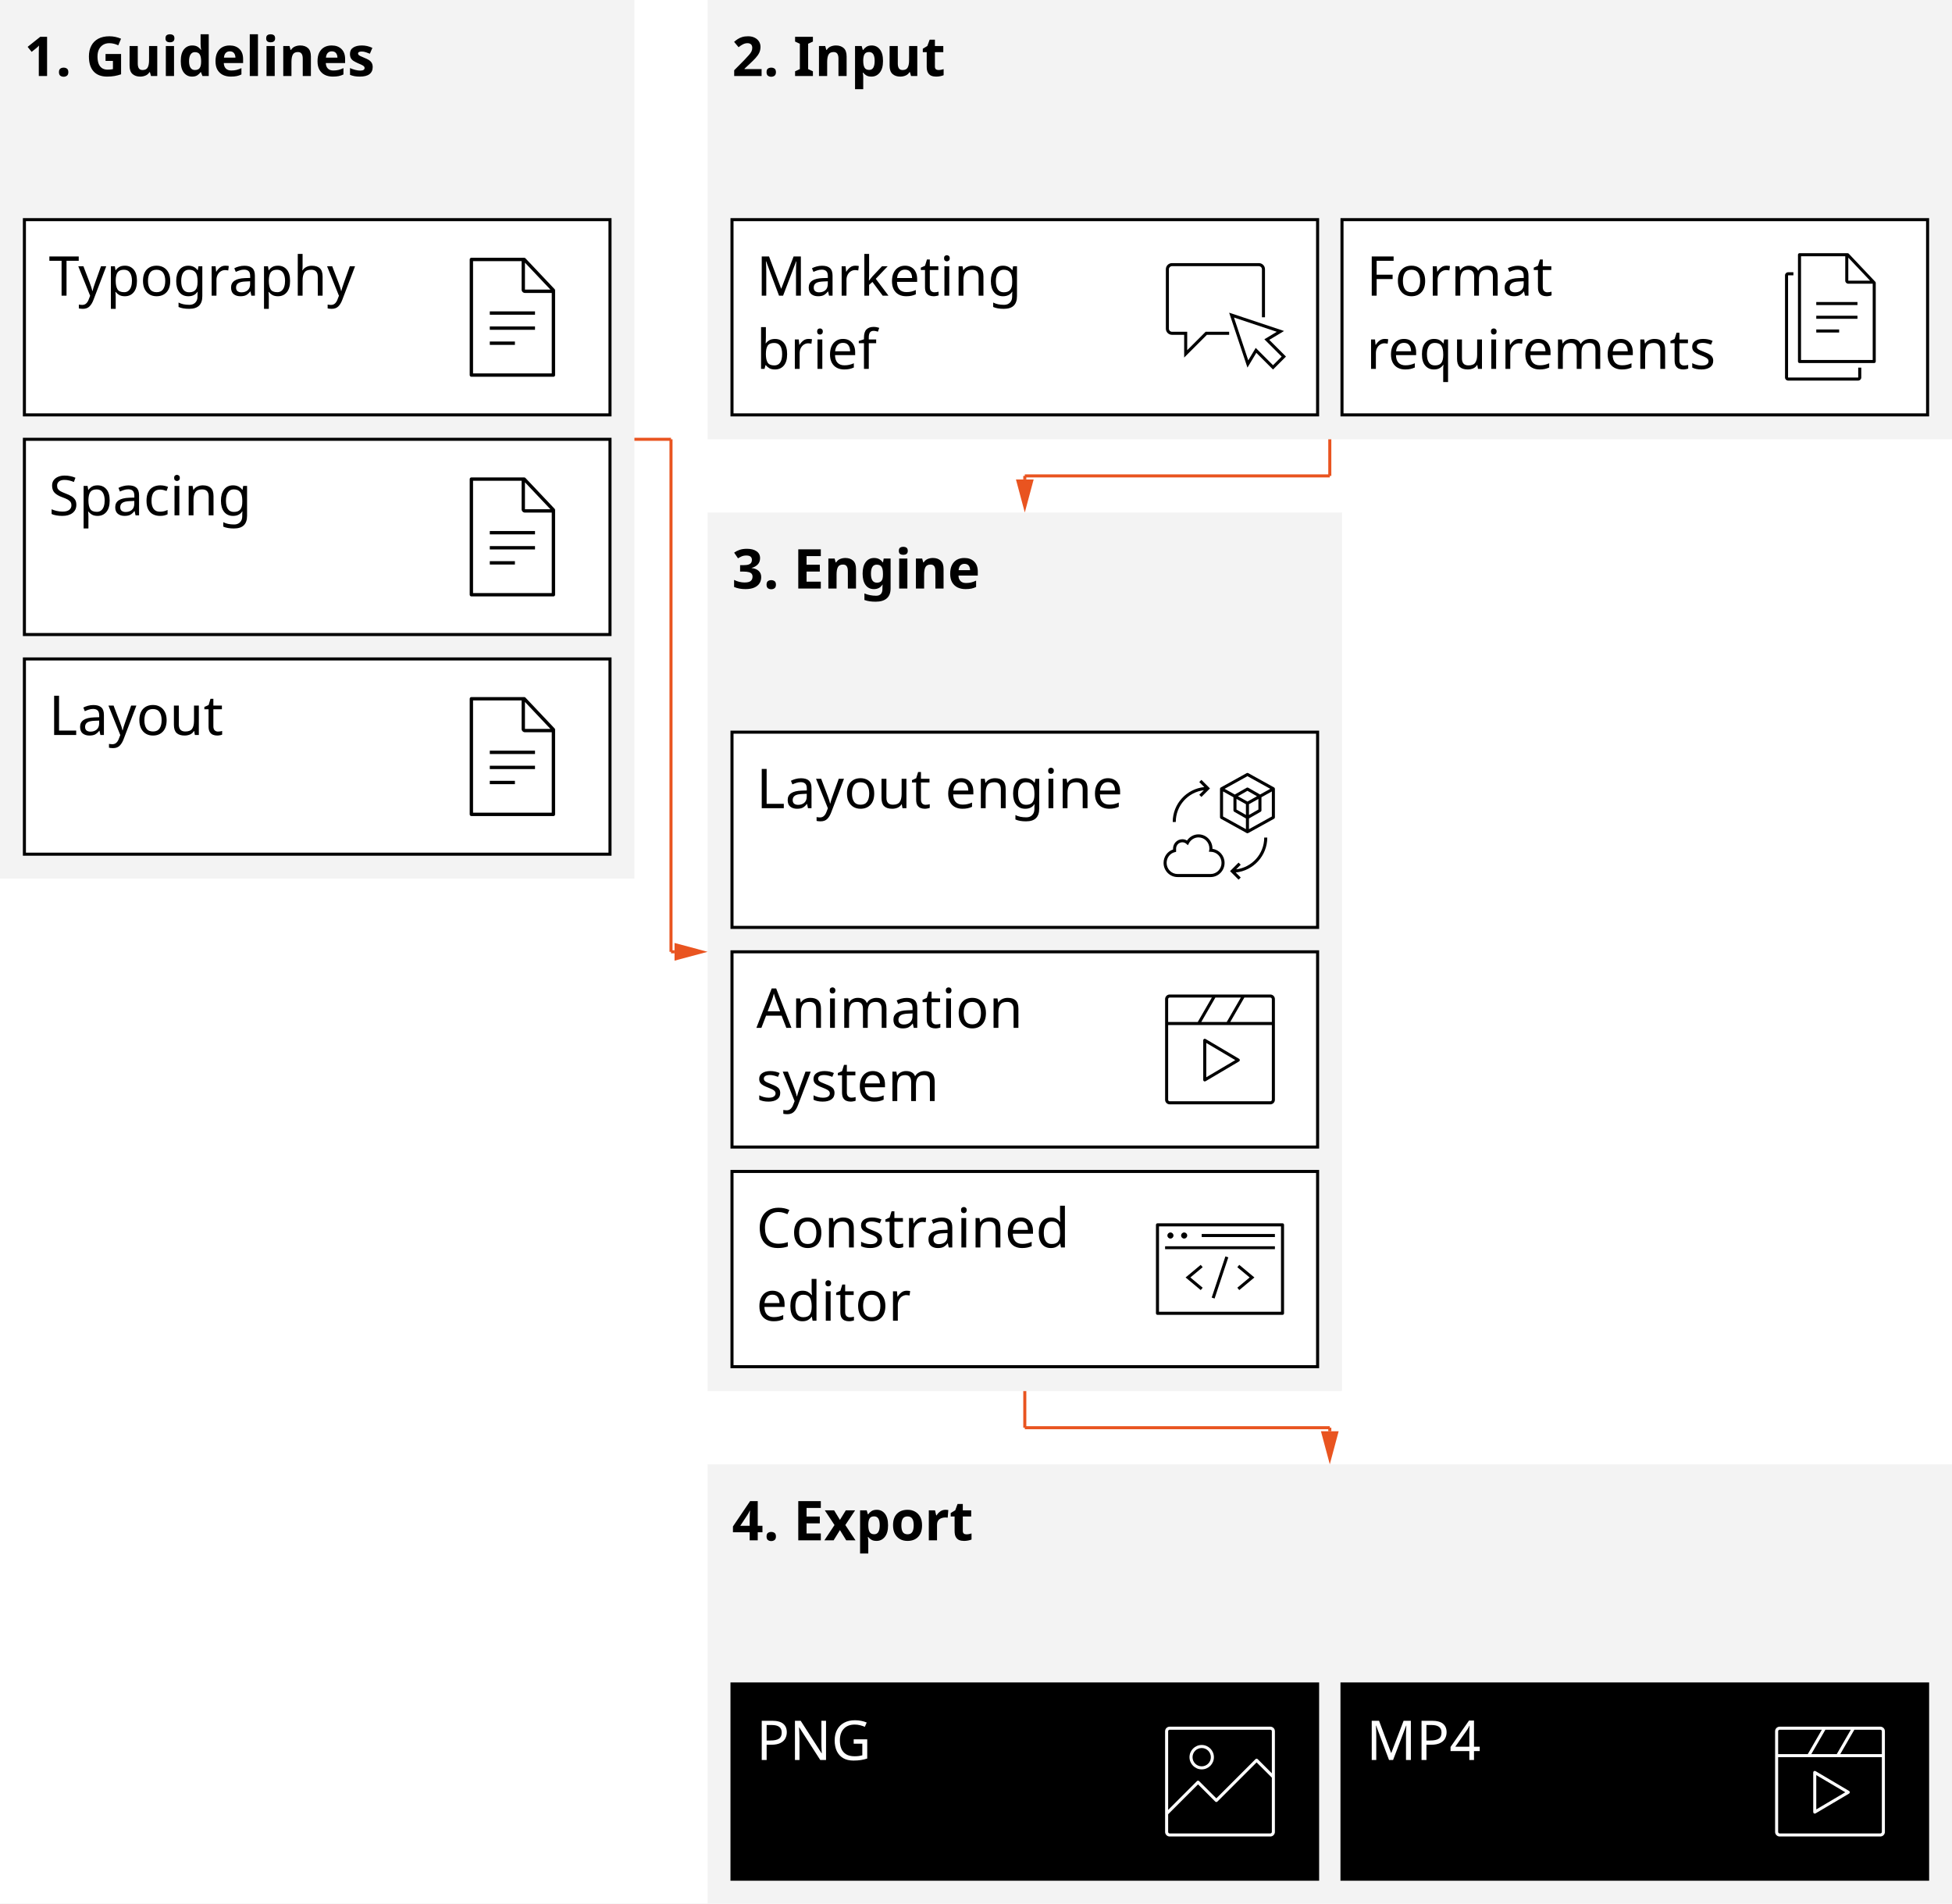
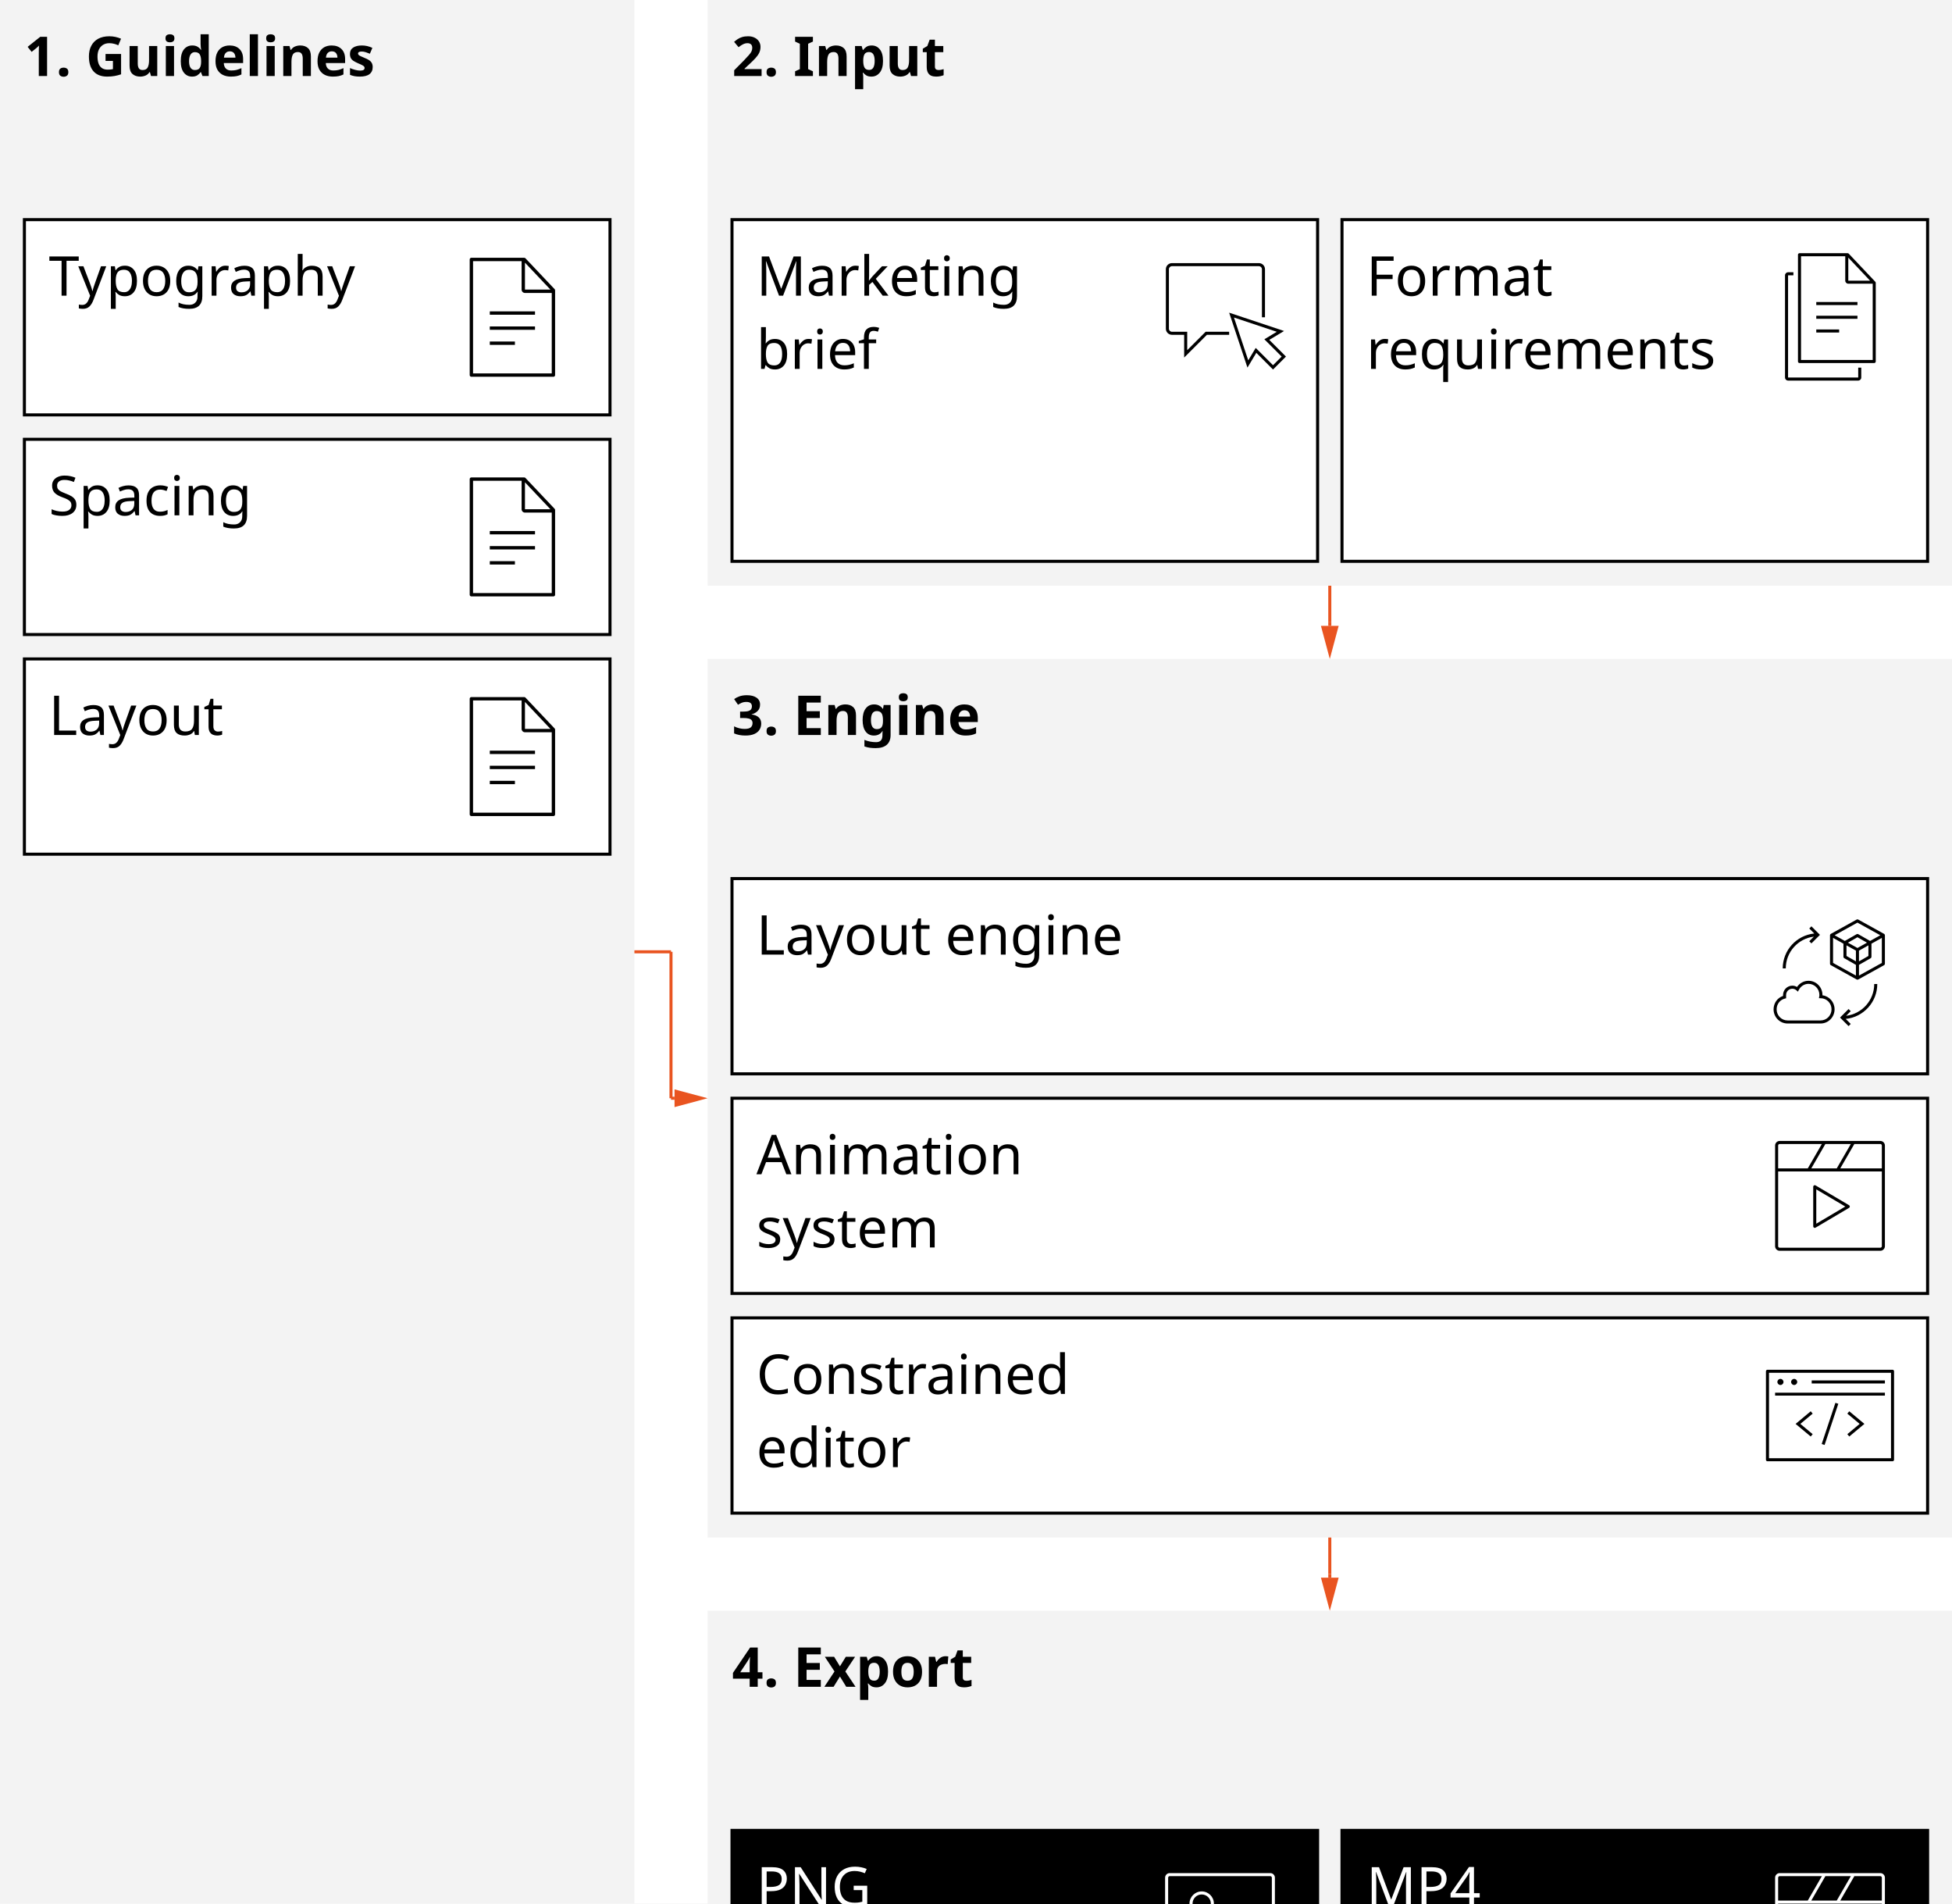
<svg xmlns="http://www.w3.org/2000/svg" width="640" height="624" viewBox="0 0 640 624" xml:space="preserve">
  <rect width="640" height="624" fill="#FFFFFF" />
  <g data-component-id="guidelines">
-     <rect x="0" y="0" width="208" height="288" fill="#F3F3F3" stroke="none" stroke-width="1" stroke-miterlimit="10" />
+     <rect x="0" y="0" width="208" height="624" fill="#F3F3F3" stroke="none" stroke-width="1" stroke-miterlimit="10" />
    <text font-family="Ubuntu Sans">
      <tspan x="8" y="24.92" font-size="18" font-weight="700" fill="#000000">1. Guidelines</tspan>
    </text>
  </g>
  <g data-component-id="typo">
    <rect x="8" y="72" width="192" height="64" fill="#FFFFFF" stroke="#000000" stroke-width="1" stroke-miterlimit="10" />
    <text font-family="Ubuntu Sans">
      <tspan x="16" y="96.92" font-size="18" font-weight="400" fill="#000000">Typography</tspan>
    </text>
    <g class="dg-icon" transform="translate(144 80)">
      <path d="M24.823 33.049H16.588V31.951H24.823V33.049Z" fill="#000000" />
      <path d="M31.411 28.107H16.588V27.01H31.411V28.107Z" fill="#000000" />
      <path d="M31.411 23.166H16.588V22.068H31.411V23.166Z" fill="#000000" />
      <path fill-rule="evenodd" clip-rule="evenodd" d="M27.881 4.5C28.032 4.5 28.177 4.562 28.28 4.672L37.85 14.795C37.946 14.897 38 15.032 38 15.172V42.951L37.989 43.062C37.945 43.276 37.776 43.445 37.562 43.489L37.451 43.5H10.549C10.284 43.5 10.062 43.312 10.011 43.062L10 42.951V5.049C10 4.746 10.246 4.5 10.549 4.5H27.881ZM11.098 42.402H36.902V16.029H28.117C27.511 16.029 27.02 15.537 27.02 14.931V5.598H11.098V42.402ZM28.117 14.931H36.467L28.117 6.098V14.931Z" fill="#000000" />
    </g>
  </g>
  <g data-component-id="spacing_guide">
    <rect x="8" y="144" width="192" height="64" fill="#FFFFFF" stroke="#000000" stroke-width="1" stroke-miterlimit="10" />
    <text font-family="Ubuntu Sans">
      <tspan x="16" y="168.92" font-size="18" font-weight="400" fill="#000000">Spacing</tspan>
    </text>
    <g class="dg-icon" transform="translate(144 152)">
      <path d="M24.823 33.049H16.588V31.951H24.823V33.049Z" fill="#000000" />
      <path d="M31.411 28.107H16.588V27.01H31.411V28.107Z" fill="#000000" />
      <path d="M31.411 23.166H16.588V22.068H31.411V23.166Z" fill="#000000" />
      <path fill-rule="evenodd" clip-rule="evenodd" d="M27.881 4.5C28.032 4.5 28.177 4.562 28.28 4.672L37.85 14.795C37.946 14.897 38 15.032 38 15.172V42.951L37.989 43.062C37.945 43.276 37.776 43.445 37.562 43.489L37.451 43.5H10.549C10.284 43.5 10.062 43.312 10.011 43.062L10 42.951V5.049C10 4.746 10.246 4.5 10.549 4.5H27.881ZM11.098 42.402H36.902V16.029H28.117C27.511 16.029 27.02 15.537 27.02 14.931V5.598H11.098V42.402ZM28.117 14.931H36.467L28.117 6.098V14.931Z" fill="#000000" />
    </g>
  </g>
  <g data-component-id="layout_guide">
    <rect x="8" y="216" width="192" height="64" fill="#FFFFFF" stroke="#000000" stroke-width="1" stroke-miterlimit="10" />
    <text font-family="Ubuntu Sans">
      <tspan x="16" y="240.92" font-size="18" font-weight="400" fill="#000000">Layout</tspan>
    </text>
    <g class="dg-icon" transform="translate(144 224)">
      <path d="M24.823 33.049H16.588V31.951H24.823V33.049Z" fill="#000000" />
      <path d="M31.411 28.107H16.588V27.01H31.411V28.107Z" fill="#000000" />
      <path d="M31.411 23.166H16.588V22.068H31.411V23.166Z" fill="#000000" />
      <path fill-rule="evenodd" clip-rule="evenodd" d="M27.881 4.5C28.032 4.5 28.177 4.562 28.28 4.672L37.85 14.795C37.946 14.897 38 15.032 38 15.172V42.951L37.989 43.062C37.945 43.276 37.776 43.445 37.562 43.489L37.451 43.5H10.549C10.284 43.5 10.062 43.312 10.011 43.062L10 42.951V5.049C10 4.746 10.246 4.5 10.549 4.5H27.881ZM11.098 42.402H36.902V16.029H28.117C27.511 16.029 27.02 15.537 27.02 14.931V5.598H11.098V42.402ZM28.117 14.931H36.467L28.117 6.098V14.931Z" fill="#000000" />
    </g>
  </g>
  <g data-component-id="input_panel">
-     <rect x="232" y="0" width="408" height="144" fill="#F3F3F3" stroke="none" stroke-width="1" stroke-miterlimit="10" />
+     <rect x="232" y="0" width="408" height="192" fill="#F3F3F3" stroke="none" stroke-width="1" stroke-miterlimit="10" />
    <text font-family="Ubuntu Sans">
      <tspan x="240" y="24.92" font-size="18" font-weight="700" fill="#000000">2. Input</tspan>
    </text>
  </g>
  <g data-component-id="brief">
-     <rect x="240" y="72" width="192" height="64" fill="#FFFFFF" stroke="#000000" stroke-width="1" stroke-miterlimit="10" />
+     <rect x="240" y="72" width="192" height="112" fill="#FFFFFF" stroke="#000000" stroke-width="1" stroke-miterlimit="10" />
    <text font-family="Ubuntu Sans">
      <tspan x="248" y="96.92" font-size="18" font-weight="400" fill="#000000">Marketing</tspan>
      <tspan x="248" y="120.92" font-size="18" font-weight="400" fill="#000000">brief</tspan>
    </text>
    <g class="dg-icon" transform="translate(376 80)">
      <path fill-rule="evenodd" clip-rule="evenodd" d="M45 28.5L40.155 31.41L45.63 36.885L41.385 41.13L35.91 35.655L33 40.5L27 22.5L45 28.5ZM33.261 38.122L35.712 34.043L41.385 39.716L44.216 36.885L38.543 31.212L42.622 28.761L28.58 24.08L33.261 38.122Z" fill="#000000" />
      <path d="M36.954 6.261C37.963 6.363 38.75 7.214 38.75 8.25V24H37.75V8.25C37.75 7.732 37.357 7.306 36.852 7.255L36.75 7.25H8.25C7.698 7.25 7.25 7.698 7.25 8.25V27.75C7.25 28.302 7.698 28.75 8.25 28.75H13.25V34.793L19.293 28.75H27V29.75H19.707L12.25 37.207V29.75H8.25C7.145 29.75 6.25 28.855 6.25 27.75V8.25C6.25 7.145 7.145 6.25 8.25 6.25H36.75L36.954 6.261Z" fill="#000000" />
    </g>
  </g>
  <g data-component-id="formats">
-     <rect x="440" y="72" width="192" height="64" fill="#FFFFFF" stroke="#000000" stroke-width="1" stroke-miterlimit="10" />
+     <rect x="440" y="72" width="192" height="112" fill="#FFFFFF" stroke="#000000" stroke-width="1" stroke-miterlimit="10" />
    <text font-family="Ubuntu Sans">
      <tspan x="448" y="96.92" font-size="18" font-weight="400" fill="#000000">Format</tspan>
      <tspan x="448" y="120.92" font-size="18" font-weight="400" fill="#000000">requirements</tspan>
    </text>
    <g class="dg-icon" transform="translate(576 80)">
      <path d="M27 29H19.5V28H27V29Z" fill="#000000" />
      <path d="M33 24.5H19.5V23.5H33V24.5Z" fill="#000000" />
      <path d="M33 20H19.5V19H33V20Z" fill="#000000" />
      <path d="M12 10.25H10.25V43.75H33.25V40.5H34.25V43.75C34.25 44.302 33.802 44.75 33.25 44.75H10.25C9.698 44.75 9.25 44.302 9.25 43.75V10.25C9.25 9.698 9.698 9.25 10.25 9.25H12V10.25Z" fill="#000000" />
      <path fill-rule="evenodd" clip-rule="evenodd" d="M29.784 3C29.922 3 30.054 3.056 30.148 3.156L38.863 12.376C38.951 12.469 39 12.592 39 12.72V38.5C39 38.776 38.776 39 38.5 39H14C13.724 39 13.5 38.776 13.5 38.5V3.5C13.5 3.258 13.671 3.056 13.899 3.01L14 3H29.784ZM14.5 38H38V13H30C29.448 13 29 12.552 29 12V4H14.5V38ZM30 12H37.133L30 4.456V12Z" fill="#000000" />
    </g>
  </g>
  <g data-component-id="engine">
-     <rect x="232" y="168" width="208" height="288" fill="#F3F3F3" stroke="none" stroke-width="1" stroke-miterlimit="10" />
+     <rect x="232" y="216" width="408" height="288" fill="#F3F3F3" stroke="none" stroke-width="1" stroke-miterlimit="10" />
    <text font-family="Ubuntu Sans">
-       <tspan x="240" y="192.92" font-size="18" font-weight="700" fill="#000000">3. Engine</tspan>
+       <tspan x="240" y="240.92" font-size="18" font-weight="700" fill="#000000">3. Engine</tspan>
    </text>
  </g>
  <g data-component-id="layout_engine">
-     <rect x="240" y="240" width="192" height="64" fill="#FFFFFF" stroke="#000000" stroke-width="1" stroke-miterlimit="10" />
+     <rect x="240" y="288" width="392" height="64" fill="#FFFFFF" stroke="#000000" stroke-width="1" stroke-miterlimit="10" />
    <text font-family="Ubuntu Sans">
-       <tspan x="248" y="264.92" font-size="18" font-weight="400" fill="#000000">Layout engine</tspan>
+       <tspan x="248" y="312.92" font-size="18" font-weight="400" fill="#000000">Layout engine</tspan>
    </text>
-     <g class="dg-icon" transform="translate(376 248)">
+     <g class="dg-icon" transform="translate(576 296)">
      <path d="M39.5 26.556C39.5 32.519 34.961 37.421 29.149 37.998L30.798 39.647L30.091 40.353L27.293 37.556L30.091 34.758L30.798 35.465L29.288 36.974C34.479 36.338 38.5 31.918 38.5 26.556H39.5Z" fill="#000000" />
      <path d="M20.707 10.444L17.909 13.242L17.202 12.535L18.711 11.025C13.52 11.661 9.5 16.082 9.5 21.444H8.5C8.5 15.481 13.039 10.578 18.85 10.001L17.202 8.354L17.909 7.646L20.707 10.444Z" fill="#000000" />
      <path fill-rule="evenodd" clip-rule="evenodd" d="M32.758 5.423C32.908 5.34 33.092 5.34 33.242 5.423L41.742 10.128C41.901 10.216 42 10.383 42 10.565V19.938C42 20.119 41.901 20.287 41.742 20.375L33.242 25.079C33.092 25.163 32.908 25.163 32.758 25.079L24.258 20.375C24.099 20.287 24 20.119 24 19.938V10.565C24 10.383 24.099 10.216 24.258 10.128L32.758 5.423ZM25 19.643L32.5 23.793V20.284L28.659 18.09C28.504 18.001 28.407 17.835 28.407 17.656V13.332L25 11.433V19.643ZM37.592 13.333V17.656C37.592 17.836 37.495 18.001 37.34 18.09L33.5 20.284V23.793L41 19.643V11.433L37.592 13.333ZM29.407 17.365L32.5 19.133V15.615L29.407 13.89V17.365ZM33.5 15.615V19.132L36.592 17.365V13.891L33.5 15.615ZM31.199 12.254L29.877 13.007L32.999 14.748L36.12 13.008L32.999 11.225L31.199 12.254ZM25.513 10.574L28.857 12.44L32.752 10.215C32.906 10.127 33.094 10.127 33.248 10.215L37.14 12.44L40.486 10.574L33 6.432L25.513 10.574Z" fill="#000000" />
      <path fill-rule="evenodd" clip-rule="evenodd" d="M16.941 25.5C19.491 25.5 21.526 27.589 21.526 30.143C21.526 30.18 21.523 30.218 21.521 30.255C23.778 30.552 25.5 32.491 25.5 34.857C25.5 37.411 23.465 39.5 20.915 39.5H10.085C7.535 39.5 5.5 37.411 5.5 34.857C5.5 32.859 6.734 31.078 8.606 30.463V30.172C8.606 28.47 9.975 27.1 11.652 27.1C12.197 27.1 12.72 27.25 13.183 27.529C14.026 26.285 15.428 25.5 16.941 25.5ZM16.941 26.5C15.627 26.5 14.394 27.273 13.776 28.484L13.48 29.064L12.997 28.629C12.61 28.28 12.14 28.1 11.652 28.1C10.532 28.1 9.606 29.017 9.606 30.172V31.239L9.219 31.329C7.612 31.702 6.5 33.161 6.5 34.857C6.5 36.874 8.102 38.5 10.085 38.5H20.915C22.898 38.5 24.5 36.874 24.5 34.857C24.5 32.839 22.923 31.239 20.964 31.214L20.371 31.207L20.479 30.623L20.48 30.622C20.48 30.622 20.48 30.618 20.48 30.615C20.482 30.608 20.483 30.597 20.485 30.583C20.49 30.555 20.497 30.514 20.503 30.466C20.516 30.366 20.526 30.247 20.526 30.143C20.526 28.126 18.924 26.5 16.941 26.5Z" fill="#000000" />
    </g>
  </g>
  <g data-component-id="anim_system">
-     <rect x="240" y="312" width="192" height="64" fill="#FFFFFF" stroke="#000000" stroke-width="1" stroke-miterlimit="10" />
+     <rect x="240" y="360" width="392" height="64" fill="#FFFFFF" stroke="#000000" stroke-width="1" stroke-miterlimit="10" />
    <text font-family="Ubuntu Sans">
-       <tspan x="248" y="336.92" font-size="18" font-weight="400" fill="#000000">Animation</tspan>
-       <tspan x="248" y="360.92" font-size="18" font-weight="400" fill="#000000">system</tspan>
+       <tspan x="248" y="384.92" font-size="18" font-weight="400" fill="#000000">Animation</tspan>
+       <tspan x="248" y="408.92" font-size="18" font-weight="400" fill="#000000">system</tspan>
    </text>
-     <g class="dg-icon" transform="translate(376 320)">
+     <g class="dg-icon" transform="translate(576 368)">
      <path fill-rule="evenodd" clip-rule="evenodd" d="M40.653 6.008C41.41 6.085 42 6.723 42 7.5V40.5L41.992 40.653C41.92 41.359 41.359 41.92 40.653 41.992L40.5 42H7.5C6.723 42 6.085 41.41 6.008 40.653L6 40.5V7.5C6 6.672 6.672 6 7.5 6H40.5L40.653 6.008ZM7 40.5C7 40.776 7.224 41 7.5 41H40.5C40.776 41 41 40.776 41 40.5V16H7V40.5ZM7.5 7C7.224 7 7 7.224 7 7.5V15H16.712L21.33 7H7.5ZM27.365 15H41V7.5C41 7.224 40.776 7 40.5 7H31.984L27.365 15ZM17.865 15H26.212L30.83 7H22.484L17.865 15Z" fill="#000000" />
      <path fill-rule="evenodd" clip-rule="evenodd" d="M18.752 20.565C18.908 20.476 19.099 20.478 19.254 20.569L30.254 27.069C30.406 27.159 30.5 27.323 30.5 27.5C30.5 27.677 30.406 27.841 30.254 27.93L19.254 34.431C19.099 34.522 18.908 34.523 18.752 34.434C18.596 34.345 18.5 34.179 18.5 34V21C18.5 20.82 18.596 20.654 18.752 20.565ZM19.5 33.123L29.017 27.5L19.5 21.876V33.123Z" fill="#000000" />
    </g>
  </g>
  <g data-component-id="editor_box">
-     <rect x="240" y="384" width="192" height="64" fill="#FFFFFF" stroke="#000000" stroke-width="1" stroke-miterlimit="10" />
+     <rect x="240" y="432" width="392" height="64" fill="#FFFFFF" stroke="#000000" stroke-width="1" stroke-miterlimit="10" />
    <text font-family="Ubuntu Sans">
-       <tspan x="248" y="408.92" font-size="18" font-weight="400" fill="#000000">Constrained</tspan>
-       <tspan x="248" y="432.92" font-size="18" font-weight="400" fill="#000000">editor</tspan>
+       <tspan x="248" y="456.92" font-size="18" font-weight="400" fill="#000000">Constrained</tspan>
+       <tspan x="248" y="480.92" font-size="18" font-weight="400" fill="#000000">editor</tspan>
    </text>
-     <g class="dg-icon" transform="translate(376 392)">
+     <g class="dg-icon" transform="translate(576 440)">
      <path d="M42 17.475H6V16.525H42V17.475Z" fill="#000000" />
      <path d="M42 13.5H18V12.5H42V13.5Z" fill="#000000" />
      <path fill-rule="evenodd" clip-rule="evenodd" d="M44.601 9.01C44.829 9.056 45 9.258 45 9.5V38.5C45 38.742 44.829 38.944 44.601 38.99L44.5 39H3.5C3.258 39 3.056 38.829 3.01 38.601L3 38.5V9.5C3 9.224 3.224 9 3.5 9H44.5L44.601 9.01ZM4 38H44V10H4V38Z" fill="#000000" />
      <path d="M7.75 12C8.302 12 8.75 12.448 8.75 13C8.75 13.552 8.302 14 7.75 14C7.198 14 6.75 13.552 6.75 13C6.75 12.448 7.198 12 7.75 12Z" fill="#000000" />
      <path d="M12.25 12C12.802 12 13.25 12.448 13.25 13C13.25 13.552 12.802 14 12.25 14C11.698 14 11.25 13.552 11.25 13C11.25 12.448 11.698 12 12.25 12Z" fill="#000000" />
      <path d="M26.725 20.158L22.225 33.658L21.275 33.342L25.775 19.842L26.725 20.158Z" fill="#000000" />
      <path d="M18.32 23.384L14.28 26.75L18.32 30.116L17.68 30.884L12.719 26.75L17.68 22.616L18.32 23.384Z" fill="#000000" />
      <path d="M35.281 26.75L30.32 30.884L29.68 30.116L33.72 26.75L29.68 23.384L30.32 22.616L35.281 26.75Z" fill="#000000" />
    </g>
  </g>
  <g data-component-id="export_panel">
-     <rect x="232" y="480" width="408" height="144" fill="#F3F3F3" stroke="none" stroke-width="1" stroke-miterlimit="10" />
+     <rect x="232" y="528" width="408" height="192" fill="#F3F3F3" stroke="none" stroke-width="1" stroke-miterlimit="10" />
    <text font-family="Ubuntu Sans">
-       <tspan x="240" y="504.92" font-size="18" font-weight="700" fill="#000000">4. Export</tspan>
+       <tspan x="240" y="552.92" font-size="18" font-weight="700" fill="#000000">4. Export</tspan>
    </text>
  </g>
  <g data-component-id="output_png">
-     <rect x="240" y="552" width="192" height="64" fill="#000000" stroke="#000000" stroke-width="1" stroke-miterlimit="10" />
+     <rect x="240" y="600" width="192" height="112" fill="#000000" stroke="#000000" stroke-width="1" stroke-miterlimit="10" />
    <text font-family="Ubuntu Sans">
-       <tspan x="248" y="576.92" font-size="18" font-weight="400" fill="#FFFFFF">PNG</tspan>
+       <tspan x="248" y="624.92" font-size="18" font-weight="400" fill="#FFFFFF">PNG</tspan>
    </text>
-     <g class="dg-icon" transform="translate(376 560)">
+     <g class="dg-icon" transform="translate(376 608)">
      <path fill-rule="evenodd" clip-rule="evenodd" d="M40.653 6.008C41.41 6.085 42 6.723 42 7.5V40.5L41.992 40.653C41.92 41.359 41.359 41.92 40.653 41.992L40.5 42H7.5C6.723 42 6.085 41.41 6.008 40.653L6 40.5V7.5C6 6.672 6.672 6 7.5 6H40.5L40.653 6.008ZM23.153 30.554C22.958 30.749 22.642 30.749 22.446 30.554L16.8 24.907L7 34.707V40.5C7 40.776 7.224 41 7.5 41H40.5C40.776 41 41 40.776 41 40.5V22.707L36 17.707L23.153 30.554ZM7.5 7C7.224 7 7 7.224 7 7.5V33.293L16.446 23.847L16.524 23.782C16.718 23.654 16.982 23.676 17.153 23.847L22.8 29.493L35.647 16.646L35.725 16.582C35.919 16.454 36.183 16.476 36.353 16.646L41 21.293V7.5C41 7.224 40.776 7 40.5 7H7.5Z" fill="#FFFFFF" />
      <path fill-rule="evenodd" clip-rule="evenodd" d="M18 12C20.209 12 22 13.791 22 16C22 18.209 20.209 20 18 20C15.791 20 14 18.209 14 16C14 13.791 15.791 12 18 12ZM18 13C16.343 13 15 14.343 15 16C15 17.657 16.343 19 18 19C19.657 19 21 17.657 21 16C21 14.343 19.657 13 18 13Z" fill="#FFFFFF" />
    </g>
  </g>
  <g data-component-id="output_mp4">
-     <rect x="440" y="552" width="192" height="64" fill="#000000" stroke="#000000" stroke-width="1" stroke-miterlimit="10" />
+     <rect x="440" y="600" width="192" height="112" fill="#000000" stroke="#000000" stroke-width="1" stroke-miterlimit="10" />
    <text font-family="Ubuntu Sans">
-       <tspan x="448" y="576.92" font-size="18" font-weight="400" fill="#FFFFFF">MP4</tspan>
+       <tspan x="448" y="624.92" font-size="18" font-weight="400" fill="#FFFFFF">MP4</tspan>
    </text>
-     <g class="dg-icon" transform="translate(576 560)">
+     <g class="dg-icon" transform="translate(576 608)">
      <path fill-rule="evenodd" clip-rule="evenodd" d="M40.653 6.008C41.41 6.085 42 6.723 42 7.5V40.5L41.992 40.653C41.92 41.359 41.359 41.92 40.653 41.992L40.5 42H7.5C6.723 42 6.085 41.41 6.008 40.653L6 40.5V7.5C6 6.672 6.672 6 7.5 6H40.5L40.653 6.008ZM7 40.5C7 40.776 7.224 41 7.5 41H40.5C40.776 41 41 40.776 41 40.5V16H7V40.5ZM7.5 7C7.224 7 7 7.224 7 7.5V15H16.712L21.33 7H7.5ZM27.365 15H41V7.5C41 7.224 40.776 7 40.5 7H31.984L27.365 15ZM17.865 15H26.212L30.83 7H22.484L17.865 15Z" fill="#FFFFFF" />
      <path fill-rule="evenodd" clip-rule="evenodd" d="M18.752 20.565C18.908 20.476 19.099 20.478 19.254 20.569L30.254 27.069C30.406 27.159 30.5 27.323 30.5 27.5C30.5 27.677 30.406 27.841 30.254 27.93L19.254 34.431C19.099 34.522 18.908 34.523 18.752 34.434C18.596 34.345 18.5 34.179 18.5 34V21C18.5 20.82 18.596 20.654 18.752 20.565ZM19.5 33.123L29.017 27.5L19.5 21.876V33.123Z" fill="#FFFFFF" />
    </g>
  </g>
  <g data-component-id="input_panel.bottom-&gt;engine.top">
-     <line x1="436" y1="144" x2="436" y2="156" fill="none" stroke="#E95420" stroke-width="1" stroke-miterlimit="10" />
-     <line x1="436" y1="156" x2="336" y2="156" fill="none" stroke="#E95420" stroke-width="1" stroke-miterlimit="10" />
-     <line x1="336" y1="156" x2="336" y2="157.159" fill="none" stroke="#E95420" stroke-width="1" stroke-miterlimit="10" />
-     <polygon points="333.095,157.159 336,168 338.905,157.159" fill="#E95420" />
+     <line x1="436" y1="192" x2="436" y2="204" fill="none" stroke="#E95420" stroke-width="1" stroke-miterlimit="10" />
+     <line x1="436" y1="204" x2="436" y2="204" fill="none" stroke="#E95420" stroke-width="1" stroke-miterlimit="10" />
+     <line x1="436" y1="204" x2="436" y2="205.159" fill="none" stroke="#E95420" stroke-width="1" stroke-miterlimit="10" />
+     <polygon points="433.095,205.159 436,216 438.905,205.159" fill="#E95420" />
  </g>
  <g data-component-id="guidelines.right-&gt;engine.left">
-     <line x1="208" y1="144" x2="220" y2="144" fill="none" stroke="#E95420" stroke-width="1" stroke-miterlimit="10" />
-     <line x1="220" y1="144" x2="220" y2="312" fill="none" stroke="#E95420" stroke-width="1" stroke-miterlimit="10" />
-     <line x1="220" y1="312" x2="221.159" y2="312" fill="none" stroke="#E95420" stroke-width="1" stroke-miterlimit="10" />
-     <polygon points="221.159,309.095 232,312 221.159,314.905" fill="#E95420" />
+     <line x1="208" y1="312" x2="220" y2="312" fill="none" stroke="#E95420" stroke-width="1" stroke-miterlimit="10" />
+     <line x1="220" y1="312" x2="220" y2="360" fill="none" stroke="#E95420" stroke-width="1" stroke-miterlimit="10" />
+     <line x1="220" y1="360" x2="221.159" y2="360" fill="none" stroke="#E95420" stroke-width="1" stroke-miterlimit="10" />
+     <polygon points="221.159,357.095 232,360 221.159,362.905" fill="#E95420" />
  </g>
  <g data-component-id="engine.bottom-&gt;export_panel.top">
-     <line x1="336" y1="456" x2="336" y2="468" fill="none" stroke="#E95420" stroke-width="1" stroke-miterlimit="10" />
-     <line x1="336" y1="468" x2="436" y2="468" fill="none" stroke="#E95420" stroke-width="1" stroke-miterlimit="10" />
-     <line x1="436" y1="468" x2="436" y2="469.159" fill="none" stroke="#E95420" stroke-width="1" stroke-miterlimit="10" />
-     <polygon points="433.095,469.159 436,480 438.905,469.159" fill="#E95420" />
+     <line x1="436" y1="504" x2="436" y2="516" fill="none" stroke="#E95420" stroke-width="1" stroke-miterlimit="10" />
+     <line x1="436" y1="516" x2="436" y2="516" fill="none" stroke="#E95420" stroke-width="1" stroke-miterlimit="10" />
+     <line x1="436" y1="516" x2="436" y2="517.159" fill="none" stroke="#E95420" stroke-width="1" stroke-miterlimit="10" />
+     <polygon points="433.095,517.159 436,528 438.905,517.159" fill="#E95420" />
  </g>
</svg>
